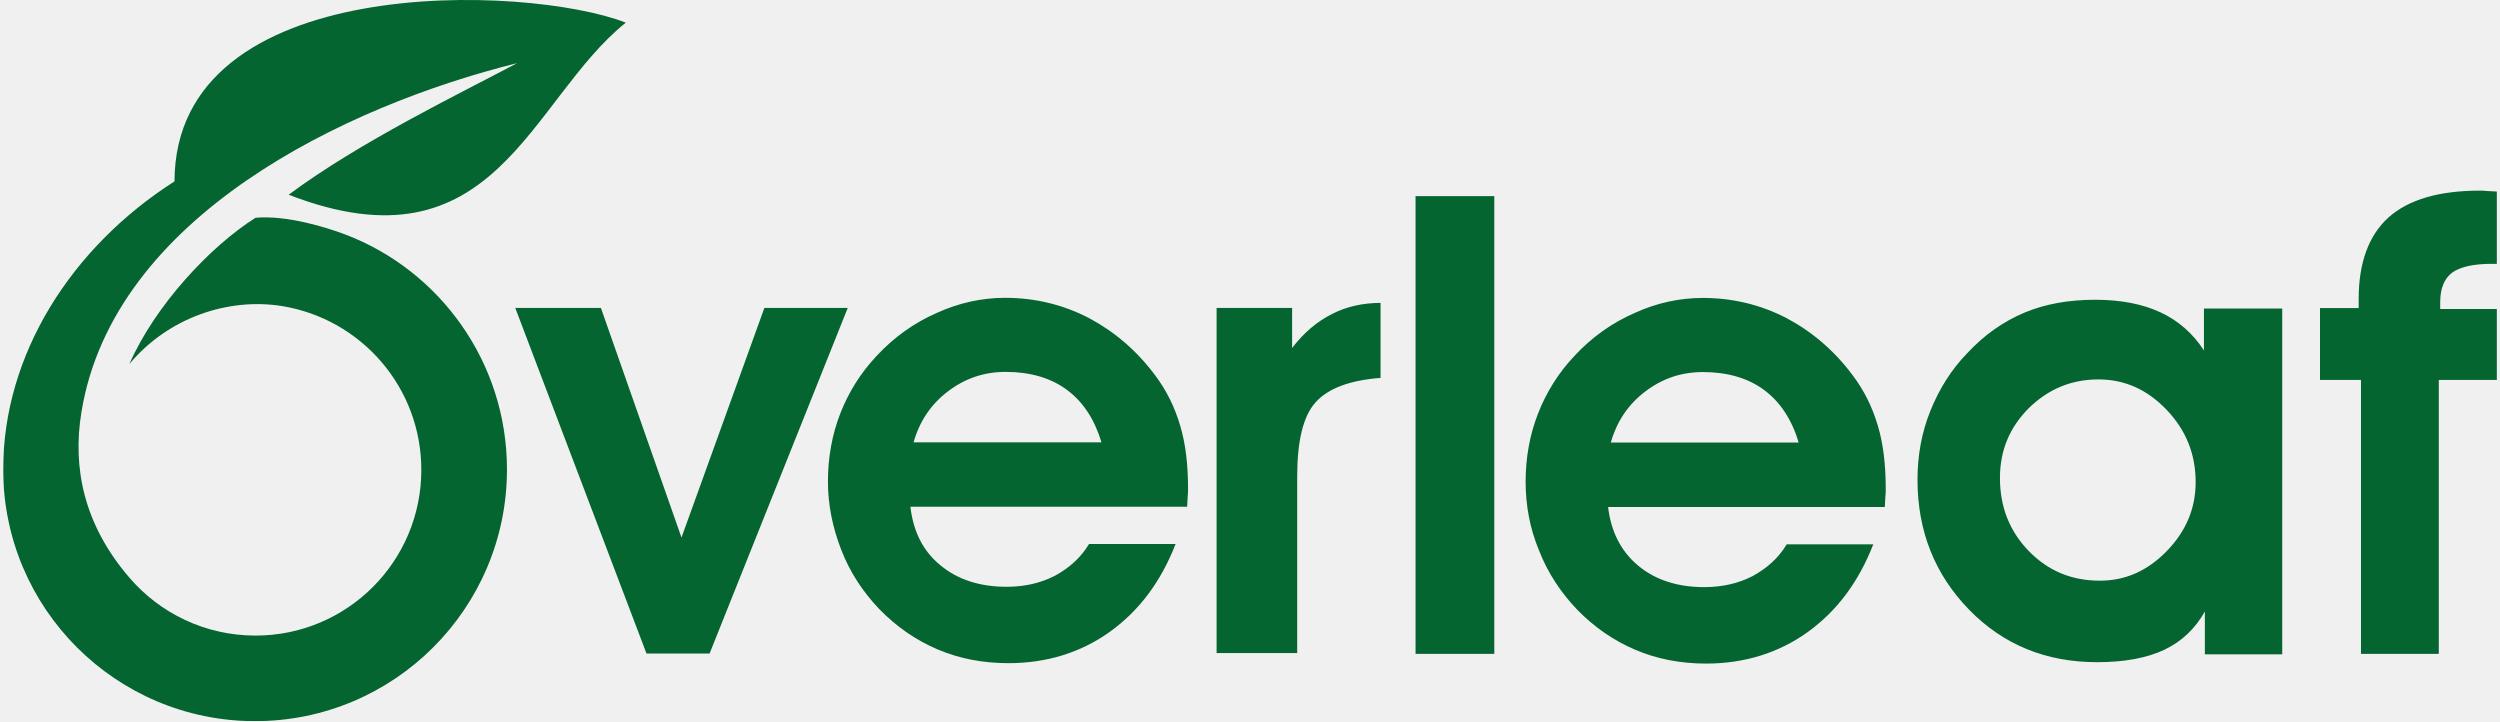
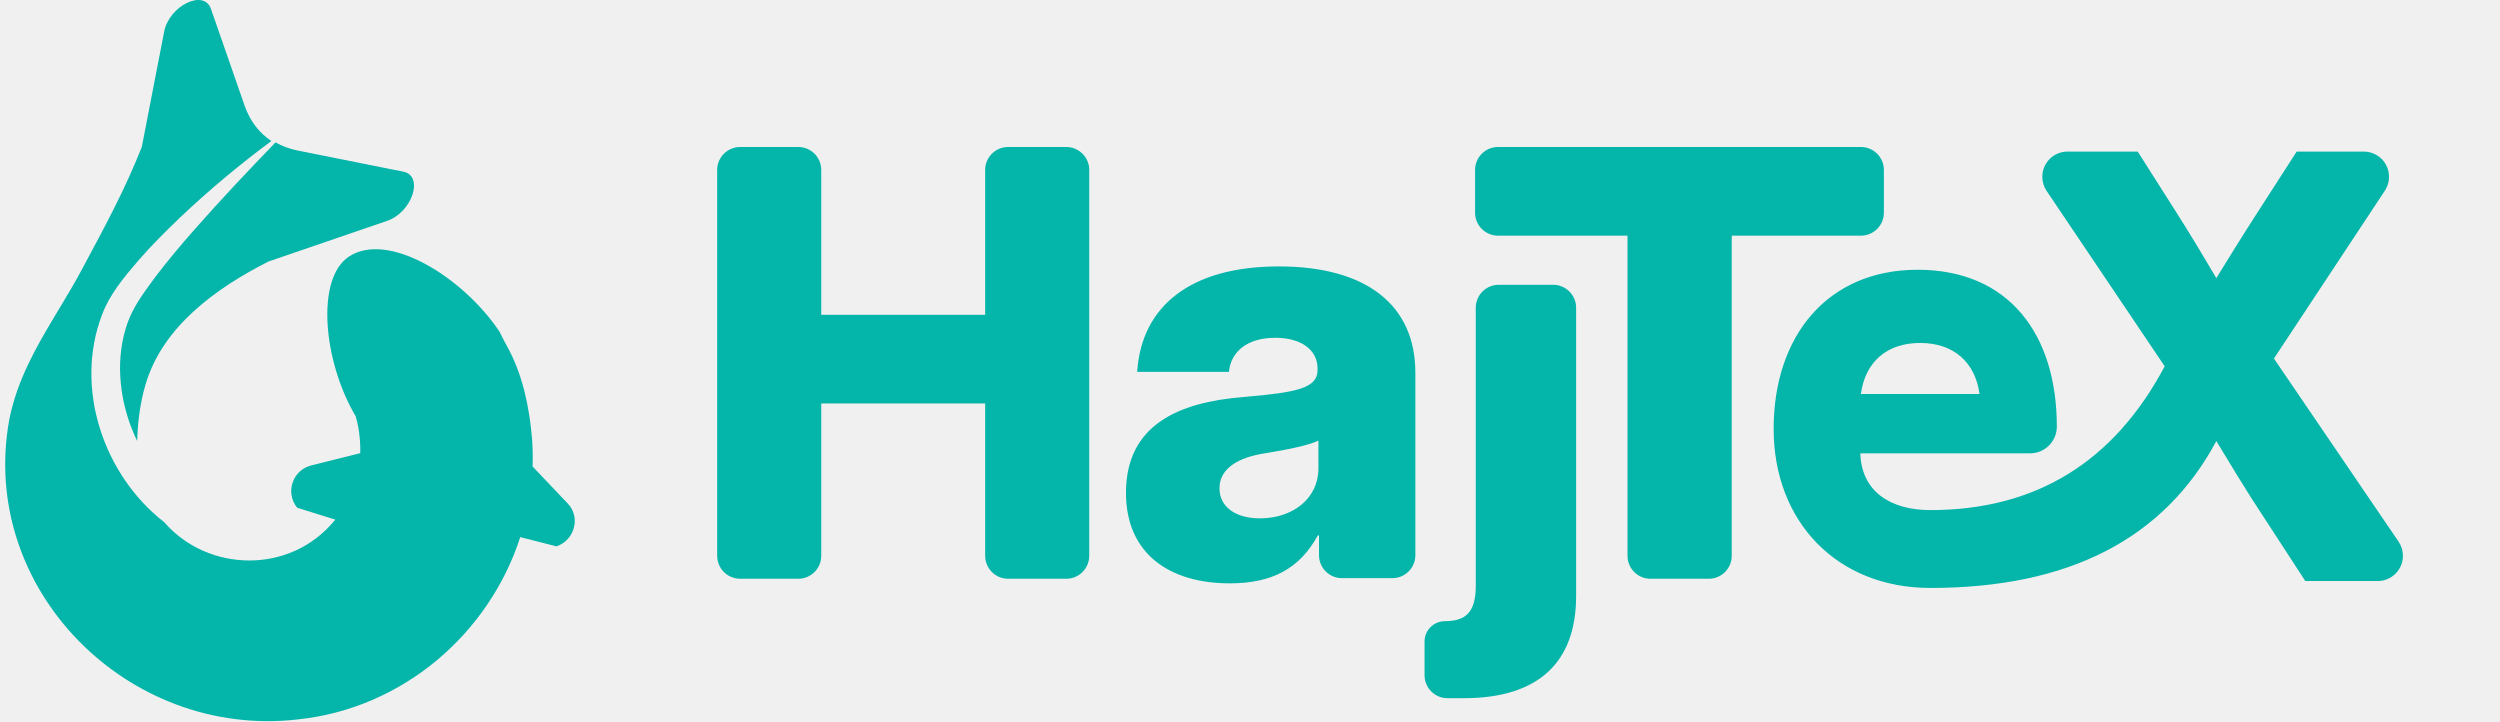
- <svg xmlns="http://www.w3.org/2000/svg" width="104" height="30" viewBox="0 0 104 30" fill="none">
-   <mask id="mask0_2946_8679" style="mask-type:alpha" maskUnits="userSpaceOnUse" x="0" y="0" width="58" height="30">
-     <path d="M57.431 30H0.132V0H57.431V30Z" fill="white" />
-   </mask>
-   <g mask="url(#mask0_2946_8679)">
-     <path d="M37.871 21.061C37.986 22.094 38.388 22.917 39.116 23.511C39.825 24.104 40.745 24.41 41.875 24.41C42.622 24.41 43.292 24.257 43.886 23.951C44.48 23.626 44.959 23.204 45.304 22.63H48.905C48.292 24.2 47.392 25.406 46.166 26.286C44.959 27.148 43.541 27.588 41.952 27.588C40.879 27.588 39.902 27.397 39.001 27.014C38.101 26.631 37.296 26.076 36.569 25.329C35.898 24.621 35.362 23.817 34.998 22.879C34.634 21.941 34.442 21.003 34.442 20.027C34.442 19.032 34.614 18.075 34.959 17.194C35.304 16.313 35.802 15.509 36.473 14.801C37.201 14.016 38.044 13.423 38.963 13.021C39.883 12.6 40.84 12.389 41.817 12.389C43.063 12.389 44.231 12.676 45.304 13.232C46.377 13.806 47.296 14.591 48.062 15.624C48.522 16.237 48.867 16.926 49.097 17.711C49.327 18.476 49.423 19.357 49.423 20.352C49.423 20.429 49.423 20.544 49.404 20.716C49.404 20.888 49.384 21.003 49.384 21.08H37.871V21.061ZM45.821 18.4C45.534 17.443 45.055 16.715 44.384 16.218C43.714 15.72 42.852 15.471 41.837 15.471C40.936 15.471 40.151 15.739 39.442 16.275C38.733 16.811 38.254 17.519 38.005 18.4H45.821ZM57.449 15.72C56.147 15.816 55.246 16.16 54.729 16.735C54.212 17.309 53.963 18.342 53.963 19.835V27.167H50.61V12.81H53.752V14.476C54.25 13.825 54.806 13.366 55.419 13.059C56.013 12.753 56.702 12.6 57.449 12.6V15.72ZM26.032 0.942C21.971 -0.647 7.278 -1.221 7.259 7.546C2.968 10.284 0.132 14.744 0.132 19.529C0.132 25.31 4.826 30 10.611 30C16.396 30 21.09 25.31 21.09 19.529C21.09 15.069 18.293 11.241 14.347 9.748C13.58 9.46 11.933 8.944 10.63 9.059C8.753 10.245 6.454 12.695 5.381 15.146C6.99 13.212 9.5 12.37 11.741 12.734C15.017 13.27 17.527 16.103 17.527 19.548C17.527 23.358 14.442 26.44 10.63 26.44C8.523 26.44 6.646 25.502 5.381 24.028C3.485 21.826 3.006 19.453 3.389 17.137C4.711 9.02 14.347 4.407 21.511 2.627C19.174 3.871 14.96 5.9 12.009 8.101C20.611 11.432 22.009 4.177 26.032 0.942ZM29.519 27.186H26.894L21.435 12.81H24.998L28.35 22.362L31.798 12.81H35.266L29.519 27.186Z" fill="#046530" />
+ <svg xmlns="http://www.w3.org/2000/svg" width="104" height="30" viewBox="0 0 542 157" version="1.1">
+   <g id="Artboard-Copy-2" stroke="none" stroke-width="1" fill="none" fill-rule="evenodd">
+     <path d="M34.606,6.887 C35.703,1.232 43.27,-2.449 44.792,1.931 L52.114,22.984 C53.268,26.302 55.269,28.922 57.946,30.7 C51.005,35.851 44.367,41.386 38.065,47.352 C34.886,50.413 31.731,53.523 28.814,56.922 C25.816,60.425 22.705,64.132 21.076,68.539 C14.986,84.449 21.379,103.421 34.637,113.695 C44.02,124.544 62.058,125.239 71.858,113.131 L63.572,110.536 C60.9,107.277 62.535,102.352 66.628,101.329 L77.296,98.66 C77.341,97.358 77.296,94.011 76.304,90.634 C69.211,78.641 67.593,60.696 74.795,55.886 C83.293,50.21 99.604,60.254 107.6,72.175 C108.351,73.731 108.946,74.879 109.385,75.617 C112.669,81.654 114.095,88.586 114.686,95.377 C114.849,97.454 114.883,99.517 114.816,101.562 L122.492,109.641 C125.316,112.614 123.995,117.59 120.021,118.945 L112.129,116.933 C105.367,137.873 86.684,154.206 63.722,156.622 C26.71,160.901 -5.912,128.214 0.909,91.234 C2.611,82.799 6.627,75.753 10.79,68.814 L12.353,66.215 C13.785,63.832 15.203,61.442 16.517,58.995 C22.134,48.536 26.036,41.297 29.735,32.007 Z M58.845,31 C60.285,31.816 61.896,32.411 63.658,32.764 L86.664,37.368 C91.218,38.28 88.614,46.212 83.147,48.085 L57.446,56.888 L57.432,56.875 C45.592,62.859 34.275,71.252 30.586,83.589 C29.393,87.597 28.926,91.489 28.775,94.905 C28.752,95.272 28.735,95.637 28.723,96 C28.336,95.197 27.974,94.38 27.648,93.548 C24.726,86.242 23.985,77.734 26.631,70.308 C27.791,67.047 29.782,64.239 31.834,61.45 L32.56,60.465 L32.922,59.972 C35.512,56.594 38.279,53.274 41.155,50.038 C46.856,43.541 52.833,37.241 58.845,31 Z M160,126 L172.657,126 C175.419,126 177.657,123.761 177.657,121 L177.657,87.832 L177.657,87.832 L213.343,87.832 L213.343,121 C213.343,123.761 215.581,126 218.343,126 L231,126 C233.761,126 236,123.761 236,121 L236,37 C236,34.239 233.761,32 231,32 L218.343,32 C215.581,32 213.343,34.239 213.343,37 L213.343,68.528 L213.343,68.528 L177.657,68.528 L177.657,37 C177.657,34.239 175.419,32 172.657,32 L160,32 C157.239,32 155,34.239 155,37 L155,121 C155,123.761 157.239,126 160,126 Z M266.603,127 C275.906,127 281.837,123.729 285.771,116.559 L286.021,116.559 L286.021,120.868 C286.021,123.629 288.259,125.868 291.021,125.868 L302,125.868 C304.761,125.868 307,123.629 307,120.868 L307,81.147 L307,81.147 C307,66.491 296.448,58 277.279,58 C258.173,58 247.372,66.554 246.435,80.958 L266.415,80.958 C266.852,76.429 270.536,73.536 276.53,73.536 C282.212,73.536 285.709,76.241 285.709,80.203 L285.709,80.518 C285.709,84.48 281.4,85.424 269.6,86.43 C255.551,87.562 244,92.406 244,107.313 C244,120.521 253.428,127 266.603,127 Z M273.159,112.848 C267.914,112.848 264.355,110.395 264.355,106.306 C264.355,101.966 268.476,99.576 274.22,98.696 C279.527,97.815 283.586,96.997 285.896,95.928 L285.896,101.966 C285.896,108.508 280.339,112.848 273.159,112.848 Z M337,62 C339.761,62 342,64.239 342,67 L342,129.771 C342,144.214 333.766,152 317.551,152 L314,152 C311.239,152 309,149.761 309,147 L309,139.668 C309,137.219 310.985,135.234 313.434,135.234 C318.184,135.234 320.148,133.036 320.148,127.573 L320.148,67 C320.148,64.239 322.386,62 325.148,62 L337,62 Z M464.265,33 L473.23,47.118 C476.051,51.573 478.746,56.091 481.379,60.546 C484.137,56.091 486.896,51.573 489.779,47.118 L498.869,33 L513.485,33 C514.562,33 515.615,33.317 516.513,33.912 C519.04,35.585 519.733,38.992 518.061,41.522 L493.917,78.053 L521.048,117.91 C521.668,118.822 522,119.899 522,121.002 C522,124.035 519.544,126.494 516.513,126.494 L500.75,126.494 L489.027,108.485 C487.272,105.725 484.723,101.568 481.379,96.016 C469.97,117.339 449.211,128 419.102,128 C398.792,128 385,113.568 385,93.363 C385,73.159 396.722,58.727 416.344,58.727 C436.216,58.727 446.652,72.782 446.652,92.861 L446.648,93.102 C446.522,96.213 443.962,98.697 440.822,98.697 L403.869,98.697 C404.119,107.105 410.579,111.051 419.102,111.051 C442.034,111.051 459.045,100.616 470.136,79.747 L444.404,41.528 C443.807,40.628 443.489,39.572 443.489,38.492 C443.489,35.459 445.945,33 448.976,33 L464.265,33 Z M404,32 C406.761,32 409,34.239 409,37 L409,46.305 C409,49.066 406.761,51.305 404,51.305 L375.877,51.305 L375.877,121 C375.877,123.761 373.638,126 370.877,126 L358.186,126 C355.425,126 353.186,123.761 353.186,121 L353.186,51.305 L325,51.305 C322.239,51.305 320,49.066 320,46.305 L320,37 C320,34.239 322.239,32 325,32 L404,32 Z M416.908,74.664 C409.636,74.664 404.934,78.806 403.994,85.771 L429.821,85.771 C428.881,78.806 424.117,74.664 416.908,74.664 Z" id="Combined-Shape" fill="#04B5A9" />
  </g>
-   <path d="M66.895 21.072C67.01 22.106 67.431 22.93 68.14 23.524C68.849 24.118 69.768 24.424 70.899 24.424C71.646 24.424 72.316 24.271 72.91 23.965C73.504 23.639 73.983 23.218 74.328 22.643H77.929C77.316 24.214 76.416 25.421 75.19 26.302C73.983 27.164 72.565 27.605 70.975 27.605C69.903 27.605 68.925 27.413 68.025 27.03C67.125 26.647 66.32 26.091 65.592 25.344C64.922 24.635 64.385 23.831 64.021 22.892C63.638 21.972 63.466 21.014 63.466 20.037C63.466 19.041 63.638 18.083 63.983 17.202C64.328 16.321 64.826 15.516 65.496 14.807C66.224 14.022 67.067 13.428 67.987 13.026C68.906 12.604 69.864 12.394 70.841 12.394C72.086 12.394 73.255 12.681 74.328 13.237C75.401 13.811 76.32 14.597 77.086 15.631C77.546 16.244 77.891 16.934 78.121 17.719C78.351 18.486 78.447 19.367 78.447 20.363C78.447 20.44 78.447 20.555 78.427 20.727C78.427 20.899 78.408 21.014 78.408 21.091H66.895V21.072ZM74.826 18.409C74.538 17.451 74.06 16.723 73.389 16.225C72.719 15.727 71.857 15.478 70.841 15.478C69.941 15.478 69.155 15.746 68.447 16.283C67.738 16.819 67.259 17.528 67.01 18.409H74.826ZM91.722 27.202V25.44C91.32 26.148 90.765 26.685 90.037 27.03C89.309 27.375 88.37 27.547 87.24 27.547C85.113 27.547 83.332 26.819 81.914 25.363C80.496 23.907 79.768 22.106 79.768 19.961C79.768 18.945 79.941 17.988 80.305 17.087C80.669 16.187 81.167 15.382 81.837 14.693C82.546 13.926 83.351 13.371 84.213 13.007C85.075 12.643 86.071 12.47 87.163 12.47C88.217 12.47 89.117 12.643 89.864 12.988C90.611 13.332 91.224 13.869 91.684 14.578V12.834H94.941V27.221H91.722V27.202ZM83.198 19.884C83.198 21.091 83.6 22.106 84.404 22.93C85.209 23.754 86.186 24.156 87.355 24.156C88.408 24.156 89.328 23.754 90.132 22.93C90.937 22.106 91.339 21.148 91.339 20.057C91.339 18.888 90.937 17.892 90.132 17.049C89.328 16.206 88.389 15.784 87.297 15.784C86.167 15.784 85.209 16.187 84.404 16.972C83.6 17.777 83.198 18.735 83.198 19.884ZM103.868 12.815V15.804H101.454V27.202H98.217V15.804H96.512V12.815H98.121V12.432C98.121 10.919 98.542 9.788 99.366 9.041C100.209 8.294 101.473 7.93 103.178 7.93C103.236 7.93 103.351 7.93 103.504 7.949C103.657 7.949 103.772 7.968 103.868 7.968V10.976H103.638C102.872 10.976 102.335 11.11 102.01 11.34C101.684 11.589 101.512 11.991 101.512 12.585V12.854H103.868V12.815ZM58.887 27.202H62.163V8.16H58.887V27.202Z" fill="#046530" />
</svg>
